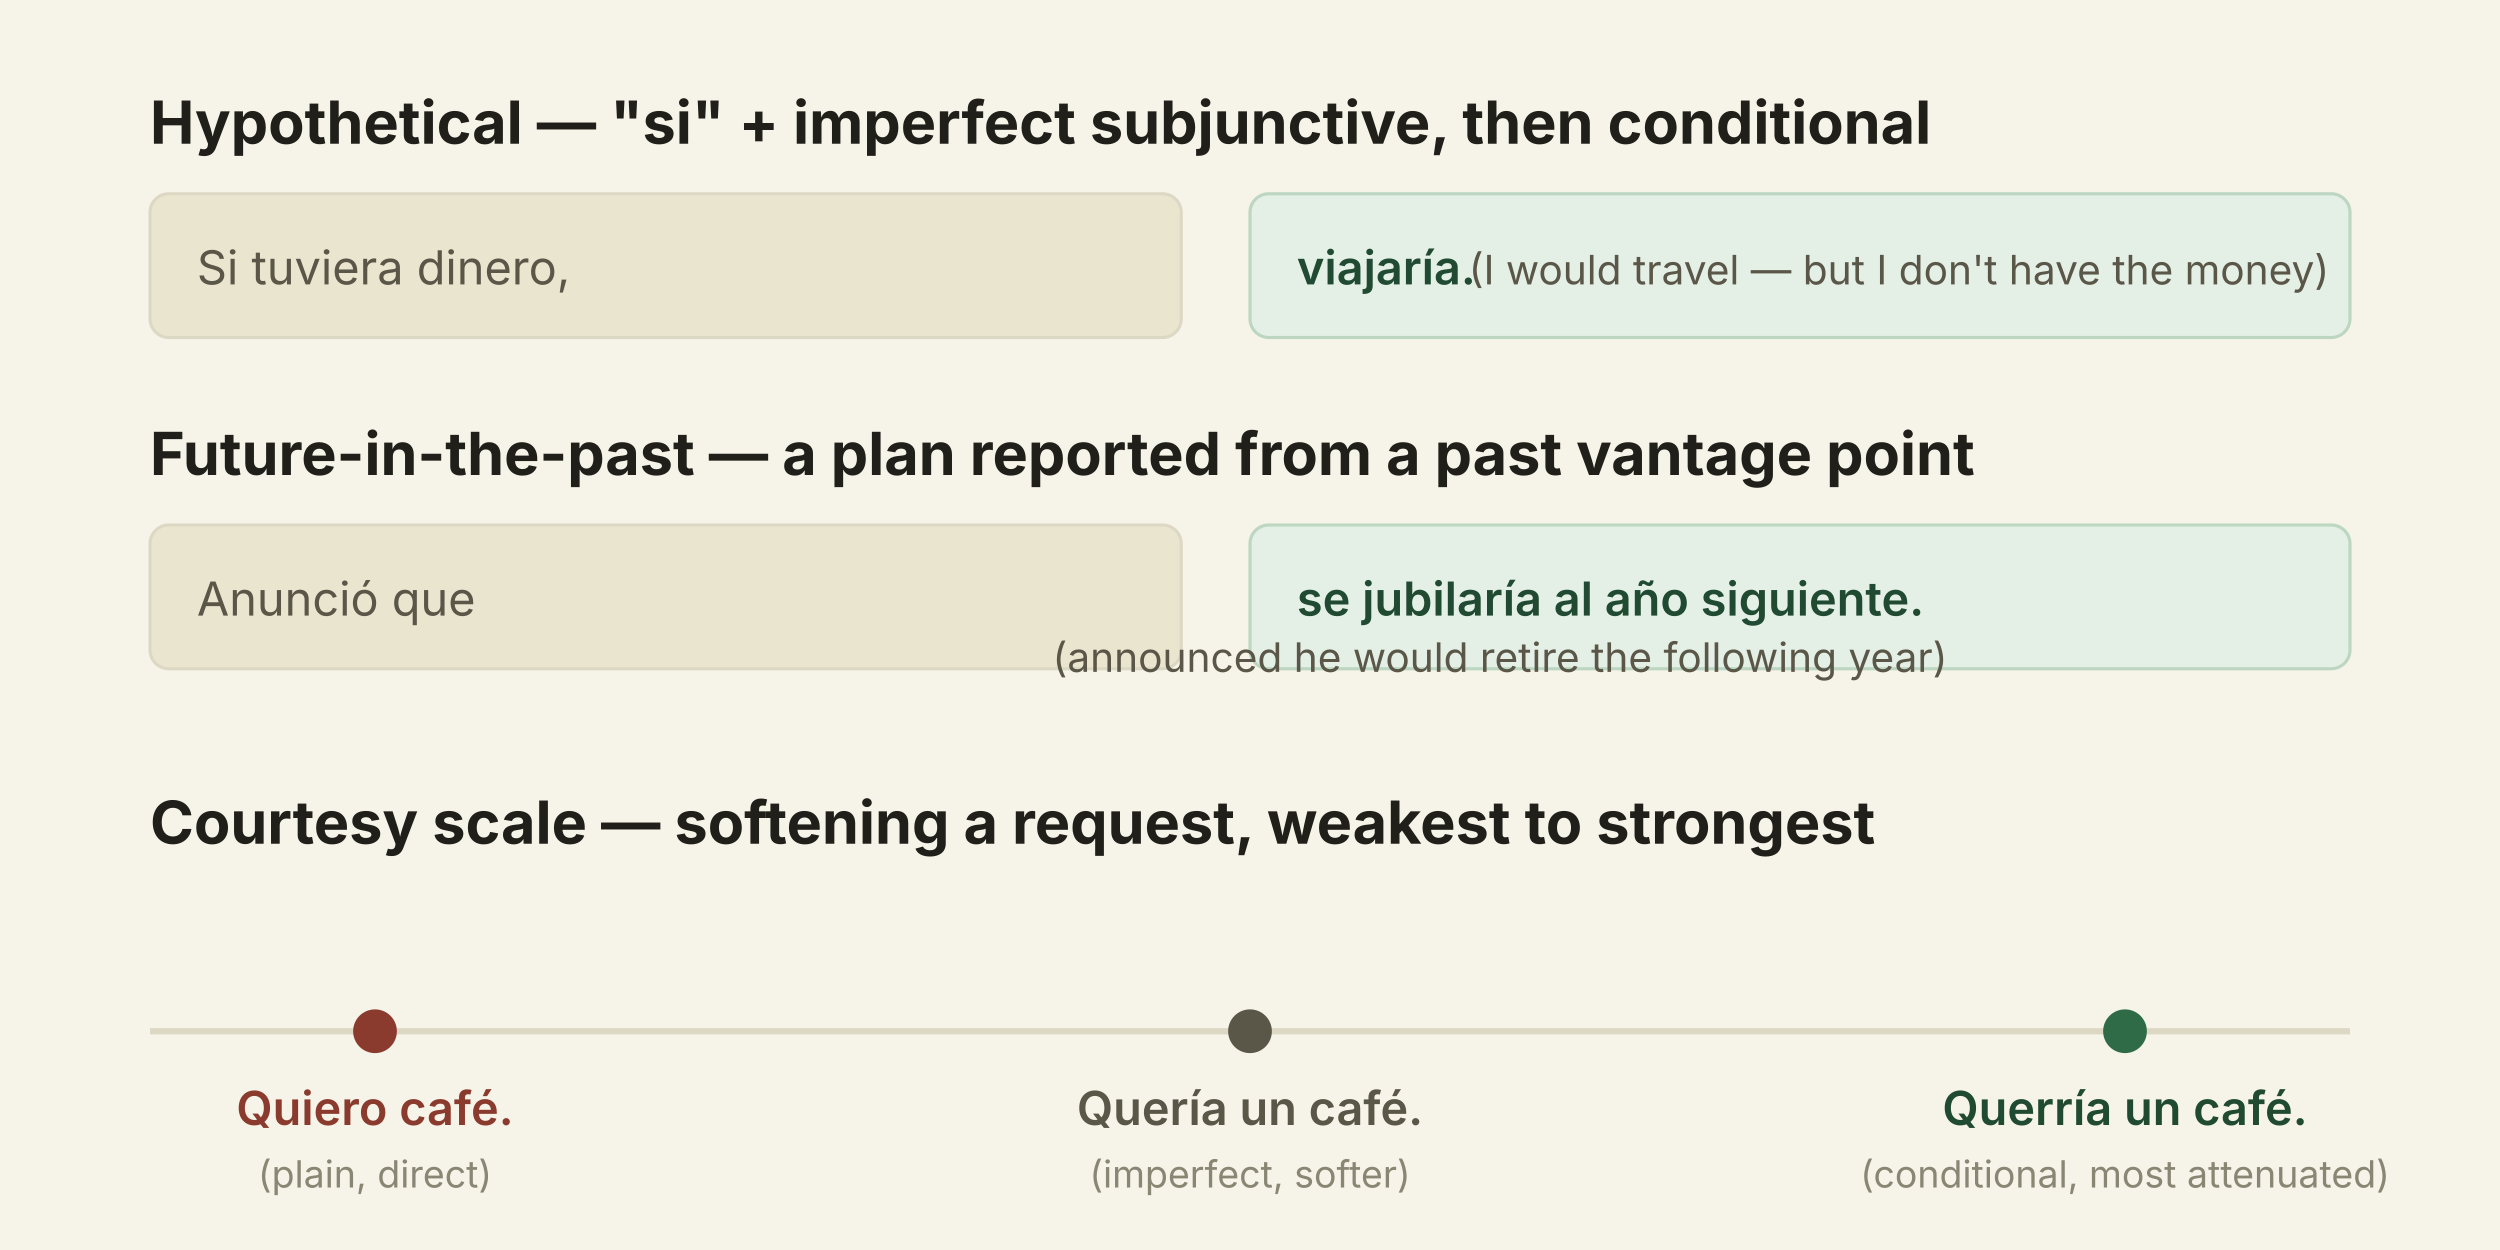
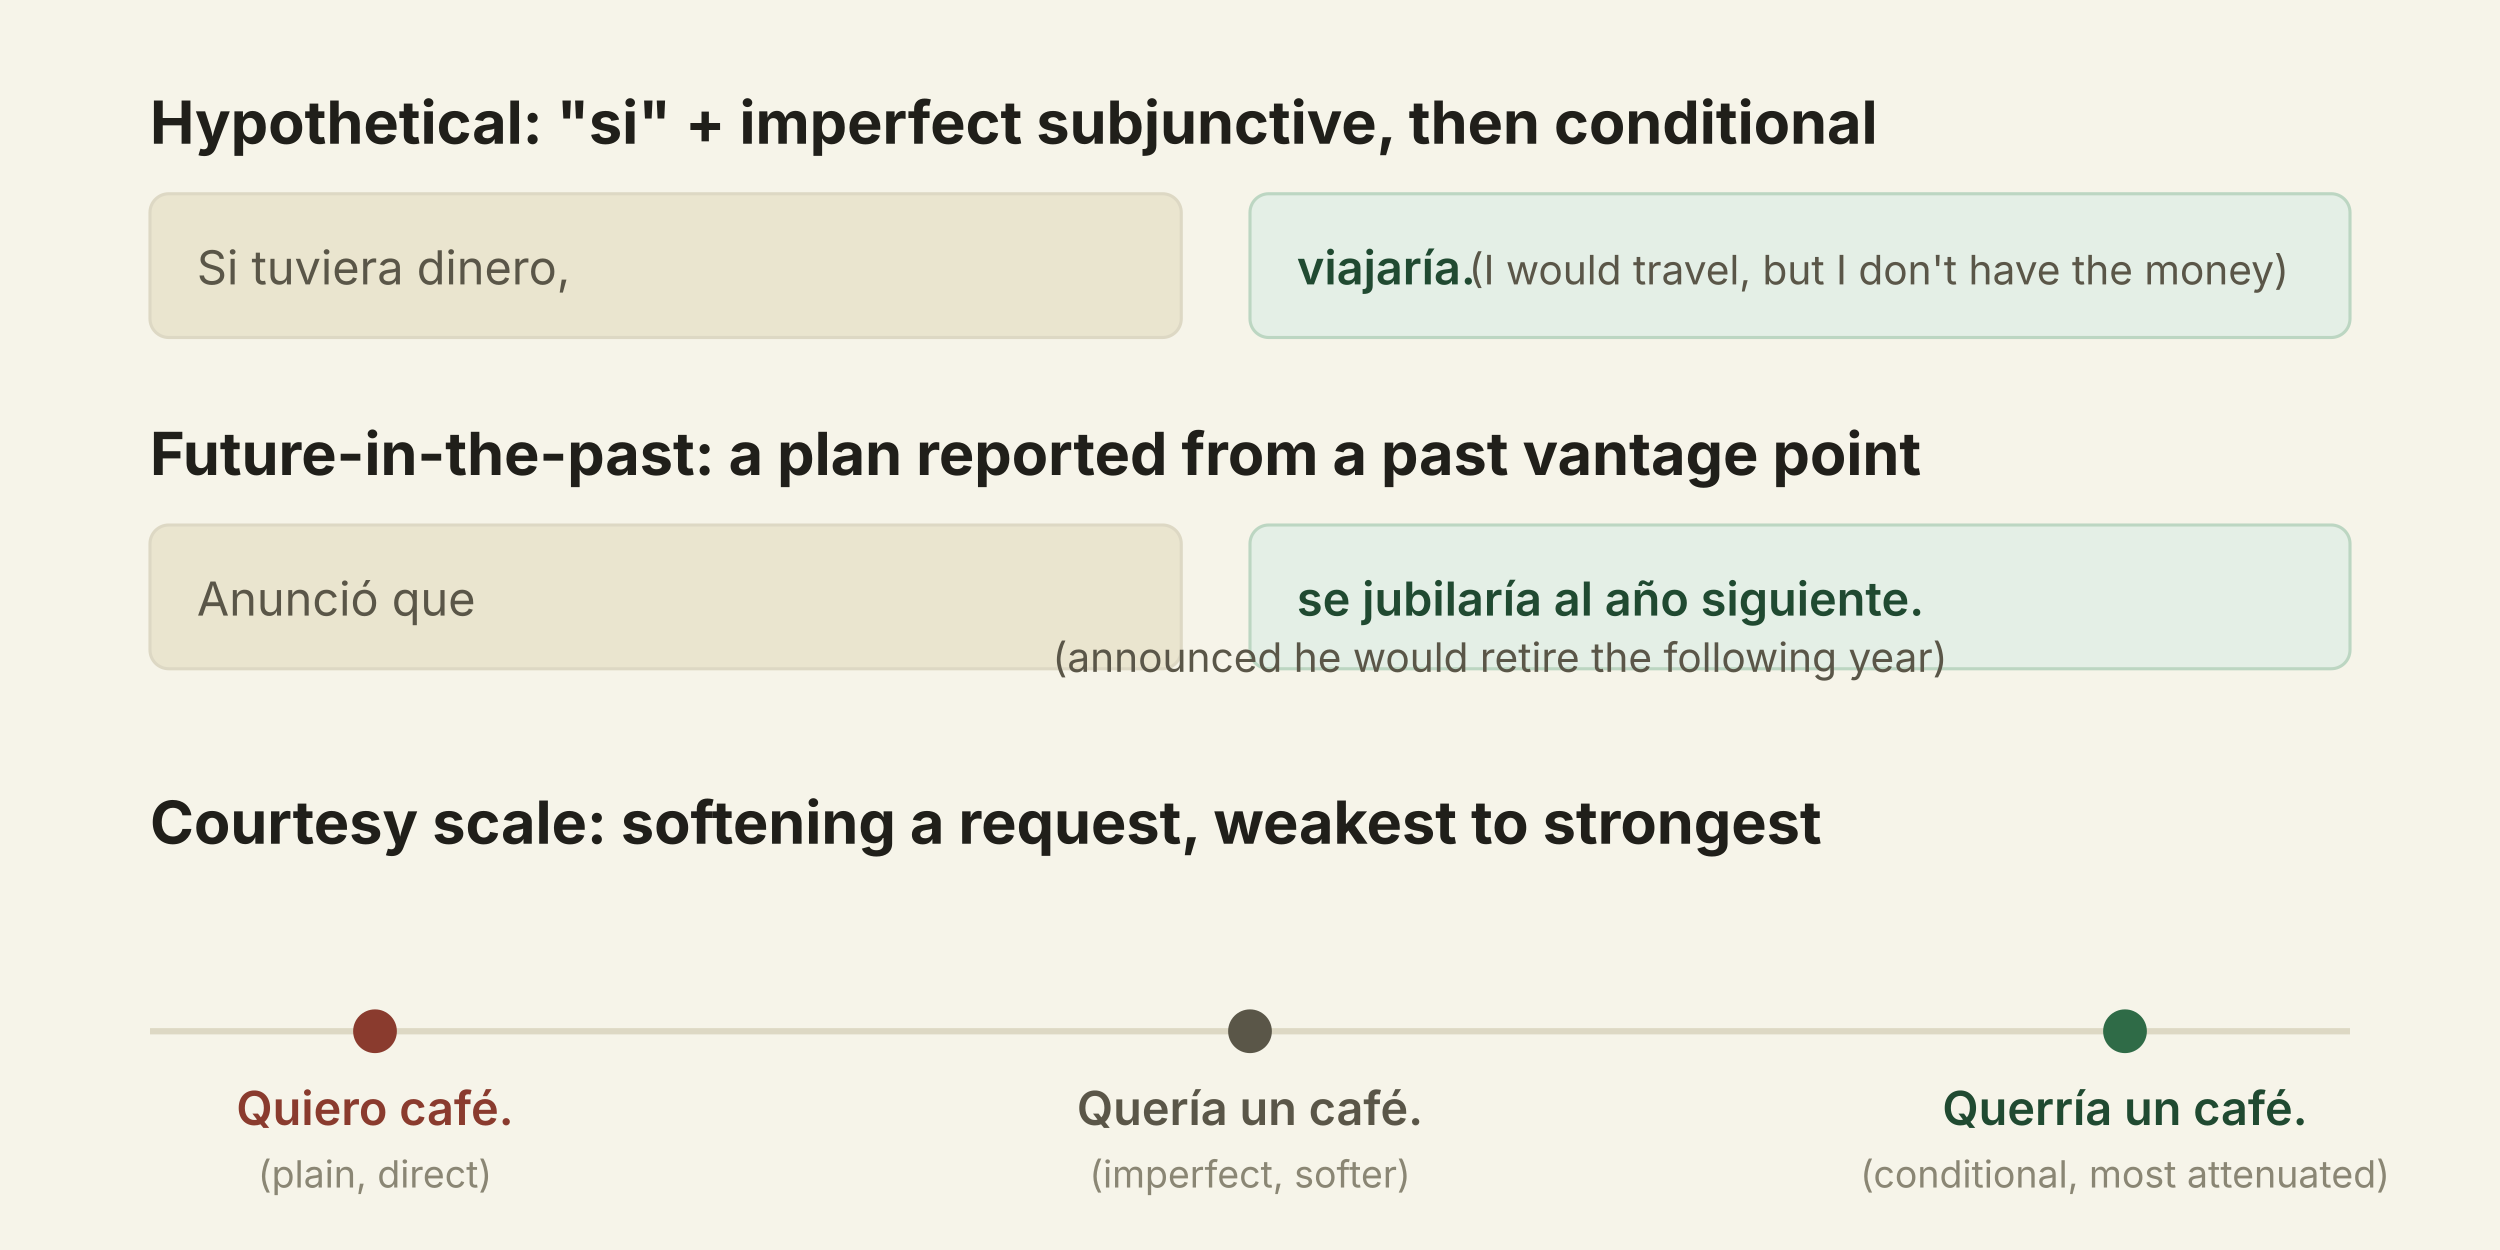
<svg xmlns="http://www.w3.org/2000/svg" viewBox="0 0 800 400" font-family="system-ui, -apple-system, sans-serif">
  <rect width="800" height="400" fill="#f6f4e9" />
-   <text x="48" y="46" fill="#201f1a" font-size="19" font-weight="700">Hypothetical — "si" + imperfect subjunctive, then conditional</text>
+   <text x="48" y="46" fill="#201f1a" font-size="19" font-weight="700">Hypothetical: "si" + imperfect subjunctive, then conditional</text>
  <rect x="48" y="62" width="330" height="46" rx="6" fill="#eae5cf" stroke="#ddd8c4" />
  <text x="63" y="91" fill="#5a5648" font-size="15">Si tuviera dinero,</text>
  <rect x="400" y="62" width="352" height="46" rx="6" fill="#e4efe6" stroke="#bcd6c2" />
  <text x="415" y="91" fill="#204a31" font-size="15" font-weight="600">viajaría.</text>
-   <text x="470" y="91" fill="#5a5648" font-size="13">(I would travel — but I don't have the money)</text>
-   <text x="48" y="152" fill="#201f1a" font-size="19" font-weight="700">Future-in-the-past — a plan reported from a past vantage point</text>
+   <text x="470" y="91" fill="#5a5648" font-size="13">(I would travel, but I don't have the money)</text>
+   <text x="48" y="152" fill="#201f1a" font-size="19" font-weight="700">Future-in-the-past: a plan reported from a past vantage point</text>
  <rect x="48" y="168" width="330" height="46" rx="6" fill="#eae5cf" stroke="#ddd8c4" />
  <text x="63" y="197" fill="#5a5648" font-size="15">Anunció que</text>
  <rect x="400" y="168" width="352" height="46" rx="6" fill="#e4efe6" stroke="#bcd6c2" />
  <text x="415" y="197" fill="#204a31" font-size="15" font-weight="600">se jubilaría al año siguiente.</text>
  <text x="480" y="215" text-anchor="middle" fill="#5a5648" font-size="13">(announced he would retire the following year)</text>
-   <text x="48" y="270" fill="#201f1a" font-size="19" font-weight="700">Courtesy scale — softening a request, weakest to strongest</text>
+   <text x="48" y="270" fill="#201f1a" font-size="19" font-weight="700">Courtesy scale: softening a request, weakest to strongest</text>
  <line x1="48" y1="330" x2="752" y2="330" stroke="#ddd8c4" stroke-width="2" />
  <circle cx="120" cy="330" r="7" fill="#8a3b2e" />
  <text x="120" y="360" text-anchor="middle" fill="#8a3b2e" font-size="15" font-weight="600">Quiero café.</text>
  <text x="120" y="380" text-anchor="middle" fill="#8a8674" font-size="12">(plain, direct)</text>
  <circle cx="400" cy="330" r="7" fill="#5a5648" />
  <text x="400" y="360" text-anchor="middle" fill="#5a5648" font-size="15" font-weight="600">Quería un café.</text>
  <text x="400" y="380" text-anchor="middle" fill="#8a8674" font-size="12">(imperfect, softer)</text>
  <circle cx="680" cy="330" r="7" fill="#2f6b47" />
  <text x="680" y="360" text-anchor="middle" fill="#204a31" font-size="15" font-weight="600">Querría un café.</text>
  <text x="680" y="380" text-anchor="middle" fill="#8a8674" font-size="12">(conditional, most attenuated)</text>
</svg>
